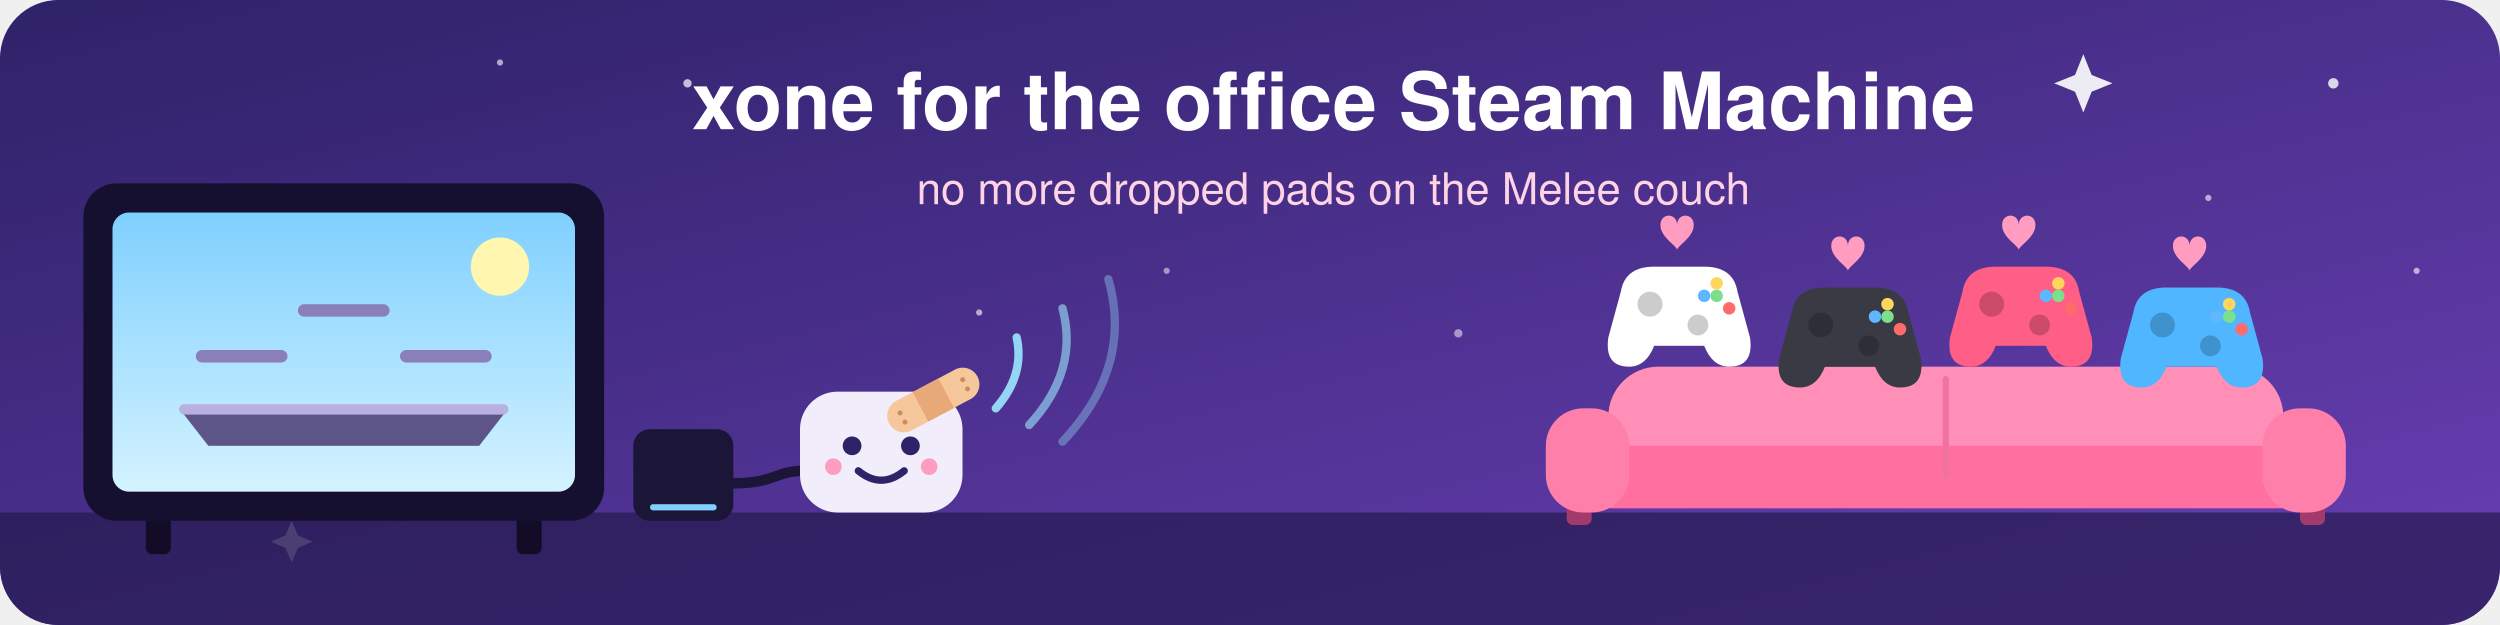
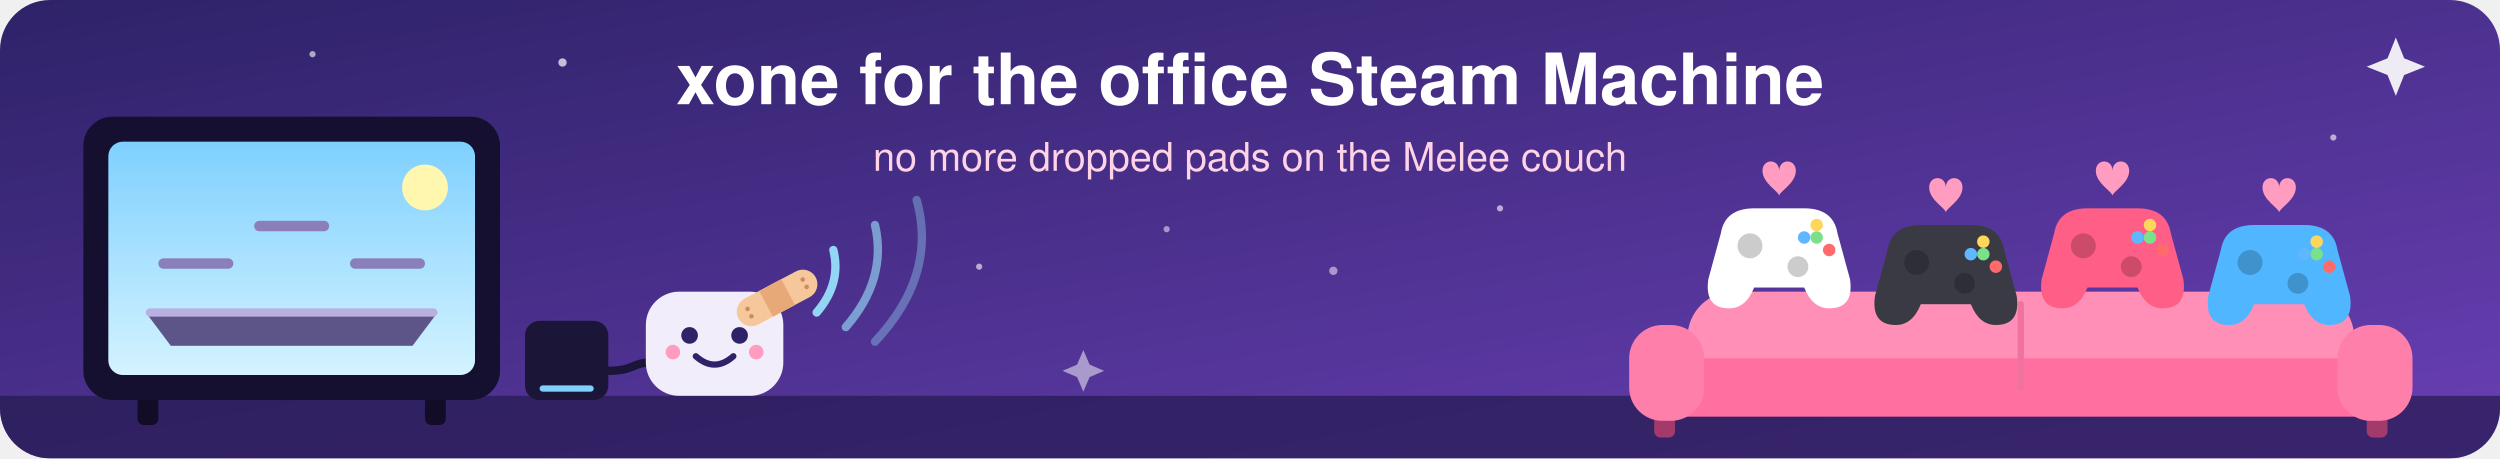
- <svg xmlns="http://www.w3.org/2000/svg" viewBox="0 0 1200 300" width="1200" height="300" role="img" aria-label="xone for the office Steam Machine">
+ <svg xmlns="http://www.w3.org/2000/svg" viewBox="0 0 1200 220" width="1200" height="220" role="img" aria-label="xone for the office Steam Machine">
  <defs>
    <linearGradient id="sky" x1="0" y1="0" x2="1" y2="1">
      <stop offset="0" stop-color="#2e2268" />
      <stop offset="1" stop-color="#6a3fb5" />
    </linearGradient>
    <linearGradient id="screen" x1="0" y1="0" x2="0" y2="1">
      <stop offset="0" stop-color="#7fd0ff" />
      <stop offset="1" stop-color="#d4f3ff" />
    </linearGradient>
    <g id="pad">
      <path d="M8 14 Q10 2 24 2 H48 Q62 2 64 14 L70 36 Q72 50 60 50 Q52 50 48 40 H24 Q20 50 12 50 Q0 50 2 36 Z" />
      <circle cx="22" cy="20" r="6" fill="#00000033" />
      <circle cx="45" cy="30" r="5" fill="#00000033" />
      <circle cx="54" cy="16" r="3" fill="#7be08a" />
      <circle cx="60" cy="22" r="3" fill="#ff6b6b" />
      <circle cx="48" cy="16" r="3" fill="#5fb8ff" />
      <circle cx="54" cy="10" r="3" fill="#ffd65c" />
    </g>
    <clipPath id="card">
-       <rect width="1200" height="300" rx="28" />
+       <rect width="1200" height="220" rx="24" />
    </clipPath>
    <path id="heart" d="M0 4 C0 -2 8 -2 8 4 C8 -2 16 -2 16 4 C16 10 8 14 8 16 C8 14 0 10 0 4 Z" />
  </defs>
  <g clip-path="url(#card)">
-     <rect width="1200" height="300" fill="url(#sky)" />
+     <rect width="1200" height="220" fill="url(#sky)" />
    <g fill="#ffffff">
-       <circle cx="330" cy="40" r="2" opacity=".7" />
-       <circle cx="470" cy="150" r="1.5" opacity=".6" />
-       <circle cx="700" cy="160" r="2" opacity=".5" />
-       <circle cx="1120" cy="40" r="2.5" opacity=".8" />
-       <circle cx="1060" cy="95" r="1.5" opacity=".6" />
-       <circle cx="240" cy="30" r="1.5" opacity=".6" />
-       <circle cx="560" cy="130" r="1.5" opacity=".5" />
-       <circle cx="1160" cy="130" r="1.5" opacity=".6" />
-       <path d="M1000 26 l4 10 l10 4 l-10 4 l-4 10 l-4 -10 l-10 -4 l10 -4 Z" opacity=".9" />
-       <path d="M140 250 l3 7 l7 3 l-7 3 l-3 7 l-3 -7 l-7 -3 l7 -3 Z" opacity=".5" />
+       <circle cx="270" cy="30" r="2" opacity=".7" />
+       <circle cx="470" cy="128" r="1.5" opacity=".6" />
+       <circle cx="640" cy="130" r="2" opacity=".5" />
+       <circle cx="1120" cy="66" r="1.5" opacity=".6" />
+       <circle cx="150" cy="26" r="1.5" opacity=".6" />
+       <circle cx="560" cy="110" r="1.5" opacity=".5" />
+       <circle cx="720" cy="100" r="1.5" opacity=".6" />
+       <path d="M1150 18 l4 10 l10 4 l-10 4 l-4 10 l-4 -10 l-10 -4 l10 -4 Z" opacity=".9" />
+       <path d="M520 168 l3 7 l7 3 l-7 3 l-3 7 l-3 -7 l-7 -3 l7 -3 Z" opacity=".5" />
    </g>
-     <rect x="0" y="246" width="1200" height="54" fill="#241a4f" opacity=".7" />
+     <rect x="0" y="190" width="1200" height="30" fill="#241a4f" opacity=".7" />
    <g>
-       <rect x="70" y="248" width="12" height="18" rx="3" fill="#120c26" />
-       <rect x="248" y="248" width="12" height="18" rx="3" fill="#120c26" />
-       <rect x="40" y="88" width="250" height="162" rx="16" fill="#151030" />
-       <rect x="54" y="102" width="222" height="134" rx="8" fill="url(#screen)" />
-       <circle cx="240" cy="128" r="14" fill="#fff6b0" />
-       <rect x="94" y="168" width="44" height="6" rx="3" fill="#8a7fb8" />
-       <rect x="192" y="168" width="44" height="6" rx="3" fill="#8a7fb8" />
-       <rect x="143" y="146" width="44" height="6" rx="3" fill="#8a7fb8" />
-       <path d="M86 196 H244 L230 214 H100 Z" fill="#5d5487" />
-       <rect x="86" y="194" width="158" height="5" rx="2.5" fill="#b8b0e0" />
+       <rect x="66" y="190" width="10" height="14" rx="3" fill="#120c26" />
+       <rect x="204" y="190" width="10" height="14" rx="3" fill="#120c26" />
+       <rect x="40" y="56" width="200" height="136" rx="14" fill="#151030" />
+       <rect x="52" y="68" width="176" height="112" rx="7" fill="url(#screen)" />
+       <circle cx="204" cy="90" r="11" fill="#fff6b0" />
+       <rect x="76" y="124" width="36" height="5" rx="2.5" fill="#8a7fb8" />
+       <rect x="168" y="124" width="36" height="5" rx="2.5" fill="#8a7fb8" />
+       <rect x="122" y="106" width="36" height="5" rx="2.5" fill="#8a7fb8" />
+       <path d="M70 150 H210 L198 166 H82 Z" fill="#5d5487" />
+       <rect x="70" y="148" width="140" height="4" rx="2" fill="#b8b0e0" />
    </g>
    <g>
-       <rect x="304" y="206" width="48" height="44" rx="8" fill="#1b1538" />
-       <rect x="312" y="242" width="32" height="3" rx="1.5" fill="#7fd0ff" />
-       <path d="M352 232 C372 232 372 226 386 226" stroke="#1b1538" stroke-width="5" fill="none" stroke-linecap="round" />
-       <rect x="384" y="188" width="78" height="58" rx="18" fill="#f1edfb" />
-       <circle cx="409" cy="214" r="4.5" fill="#2e2268" />
-       <circle cx="437" cy="214" r="4.5" fill="#2e2268" />
-       <path d="M412 226 Q423 235 434 226" stroke="#2e2268" stroke-width="3.5" fill="none" stroke-linecap="round" />
-       <circle cx="400" cy="224" r="4" fill="#ff9cc0" />
-       <circle cx="446" cy="224" r="4" fill="#ff9cc0" />
-       <g transform="rotate(-28 448 192)">
-         <rect x="424" y="184" width="48" height="16" rx="8" fill="#f5c79a" />
-         <rect x="441" y="184" width="14" height="16" fill="#e7a978" />
-         <circle cx="431" cy="190" r="1.2" fill="#c98c5f" />
-         <circle cx="431" cy="195" r="1.2" fill="#c98c5f" />
-         <circle cx="465" cy="190" r="1.2" fill="#c98c5f" />
-         <circle cx="465" cy="195" r="1.2" fill="#c98c5f" />
+       <rect x="252" y="154" width="40" height="38" rx="7" fill="#1b1538" />
+       <rect x="259" y="185" width="26" height="3" rx="1.5" fill="#7fd0ff" />
+       <path d="M292 178 C304 178 304 174 312 174" stroke="#1b1538" stroke-width="4" fill="none" stroke-linecap="round" />
+       <rect x="310" y="140" width="66" height="50" rx="16" fill="#f1edfb" />
+       <circle cx="331" cy="161" r="4" fill="#2e2268" />
+       <circle cx="355" cy="161" r="4" fill="#2e2268" />
+       <path d="M334 171 Q343 179 352 171" stroke="#2e2268" stroke-width="3" fill="none" stroke-linecap="round" />
+       <circle cx="323" cy="169" r="3.5" fill="#ff9cc0" />
+       <circle cx="363" cy="169" r="3.5" fill="#ff9cc0" />
+       <g transform="rotate(-28 373 143)">
+         <rect x="352" y="136" width="42" height="14" rx="7" fill="#f5c79a" />
+         <rect x="367" y="136" width="12" height="14" fill="#e7a978" />
+         <circle cx="358" cy="141" r="1.1" fill="#c98c5f" />
+         <circle cx="358" cy="145" r="1.1" fill="#c98c5f" />
+         <circle cx="388" cy="141" r="1.1" fill="#c98c5f" />
+         <circle cx="388" cy="145" r="1.1" fill="#c98c5f" />
      </g>
    </g>
    <g stroke="#9be7ff" stroke-width="4" fill="none" stroke-linecap="round">
-       <path d="M478 196 Q492 180 488 162" opacity=".9" />
-       <path d="M494 204 Q518 178 510 148" opacity=".6" />
-       <path d="M510 212 Q544 176 532 134" opacity=".35" />
+       <path d="M392 150 Q404 136 400 120" opacity=".9" />
+       <path d="M406 157 Q426 134 420 108" opacity=".6" />
+       <path d="M420 164 Q450 132 440 96" opacity=".35" />
    </g>
    <g>
-       <rect x="752" y="232" width="12" height="20" rx="3" fill="#a23a6b" />
-       <rect x="1104" y="232" width="12" height="20" rx="3" fill="#a23a6b" />
-       <rect x="772" y="176" width="324" height="56" rx="24" fill="#ff8fb7" />
-       <rect x="760" y="214" width="348" height="30" rx="14" fill="#ff6f9f" />
-       <rect x="742" y="196" width="40" height="50" rx="18" fill="#ff7fab" />
-       <rect x="1086" y="196" width="40" height="50" rx="18" fill="#ff7fab" />
-       <path d="M934 182 V228" stroke="#f0739f" stroke-width="3" stroke-linecap="round" />
+       <rect x="794" y="196" width="10" height="14" rx="3" fill="#a23a6b" />
+       <rect x="1136" y="196" width="10" height="14" rx="3" fill="#a23a6b" />
+       <rect x="810" y="140" width="320" height="50" rx="22" fill="#ff8fb7" />
+       <rect x="798" y="172" width="344" height="28" rx="12" fill="#ff6f9f" />
+       <rect x="782" y="156" width="36" height="46" rx="16" fill="#ff7fab" />
+       <rect x="1122" y="156" width="36" height="46" rx="16" fill="#ff7fab" />
+       <path d="M970 146 V186" stroke="#f0739f" stroke-width="3" stroke-linecap="round" />
    </g>
    <g>
-       <use href="#pad" x="770" y="126" fill="#ffffff" />
-       <use href="#pad" x="852" y="136" fill="#3a3a44" />
-       <use href="#pad" x="934" y="126" fill="#ff5e86" />
-       <use href="#pad" x="1016" y="136" fill="#4fb6ff" />
+       <use href="#pad" x="818" y="98" fill="#ffffff" />
+       <use href="#pad" x="898" y="106" fill="#3a3a44" />
+       <use href="#pad" x="978" y="98" fill="#ff5e86" />
+       <use href="#pad" x="1058" y="106" fill="#4fb6ff" />
      <g fill="#ff9cc0">
-         <use href="#heart" x="797" y="104" />
-         <use href="#heart" x="879" y="114" />
-         <use href="#heart" x="961" y="104" />
-         <use href="#heart" x="1043" y="114" />
+         <use href="#heart" x="846" y="78" />
+         <use href="#heart" x="926" y="86" />
+         <use href="#heart" x="1006" y="78" />
+         <use href="#heart" x="1086" y="86" />
      </g>
    </g>
    <g font-family="-apple-system, BlinkMacSystemFont, 'Segoe UI', Helvetica, Arial, sans-serif" text-anchor="middle">
-       <text x="640" y="62" font-size="38" font-weight="700" fill="#ffffff">xone for the office Steam Machine</text>
-       <text x="640" y="98" font-size="21" fill="#ffd3e6">no more dropped pads on the Melee couch</text>
+       <text x="600" y="50" font-size="34" font-weight="700" fill="#ffffff">xone for the office Steam Machine</text>
+       <text x="600" y="82" font-size="19" fill="#ffd3e6">no more dropped pads on the Melee couch</text>
    </g>
  </g>
</svg>
